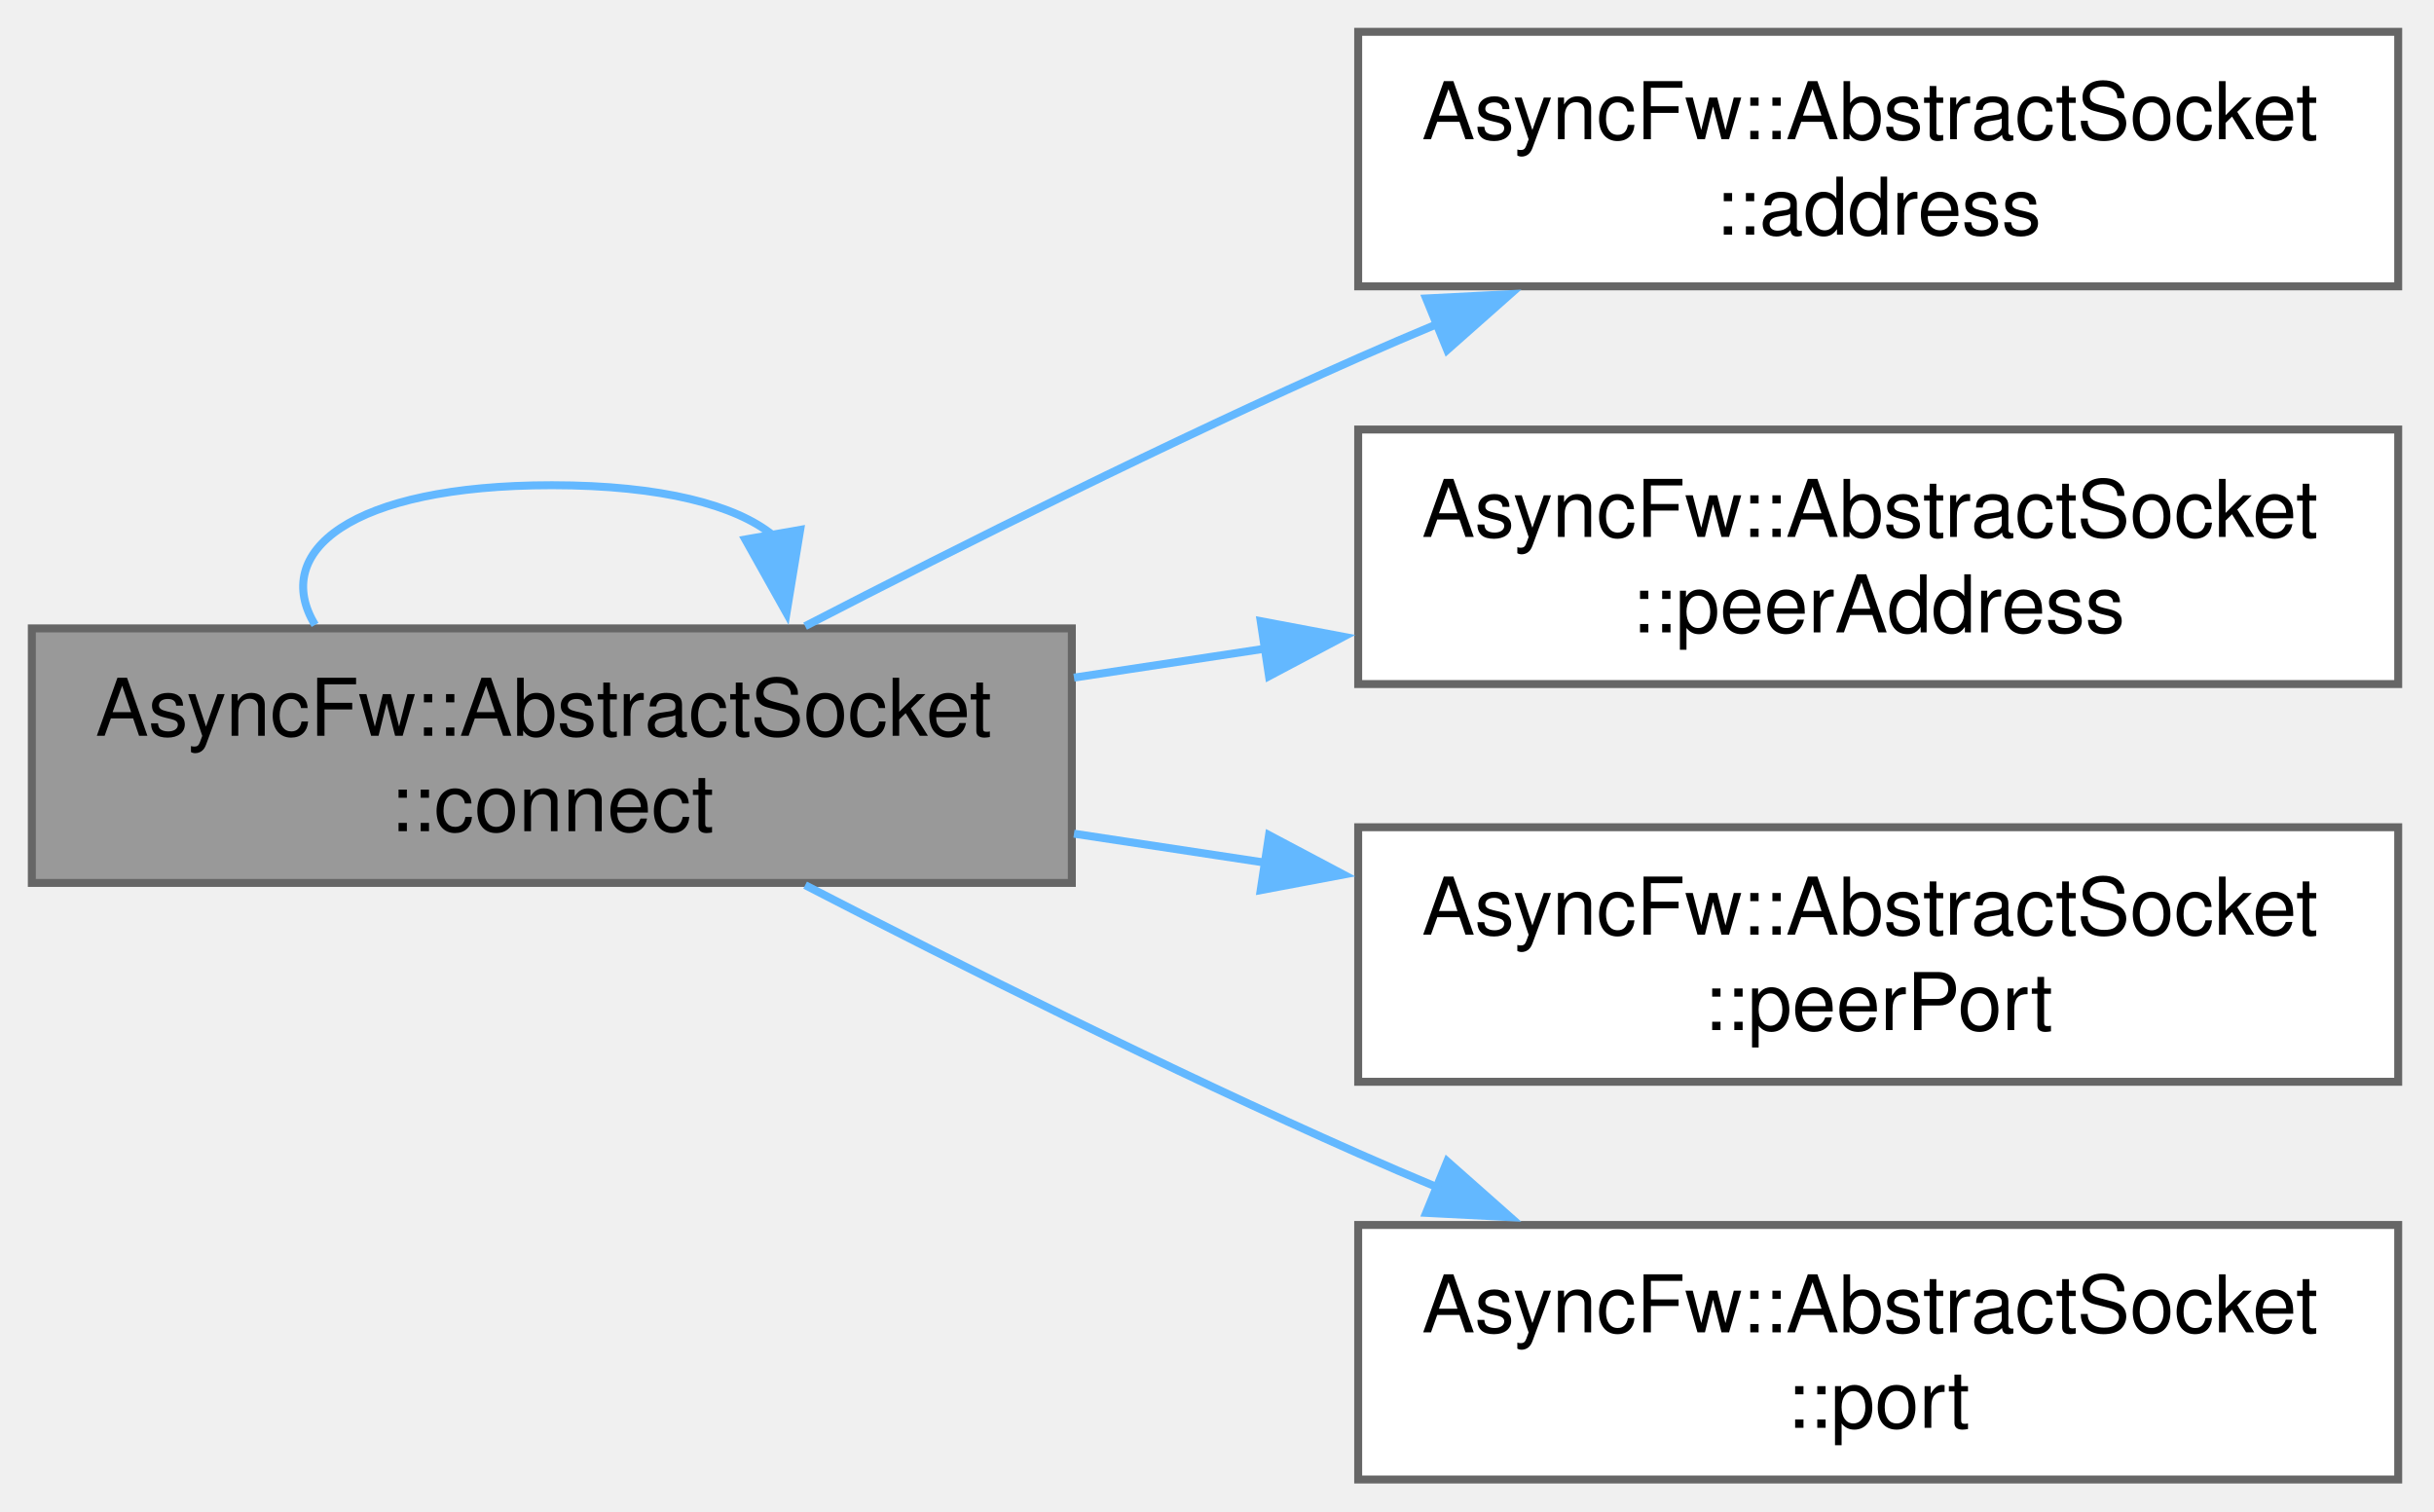
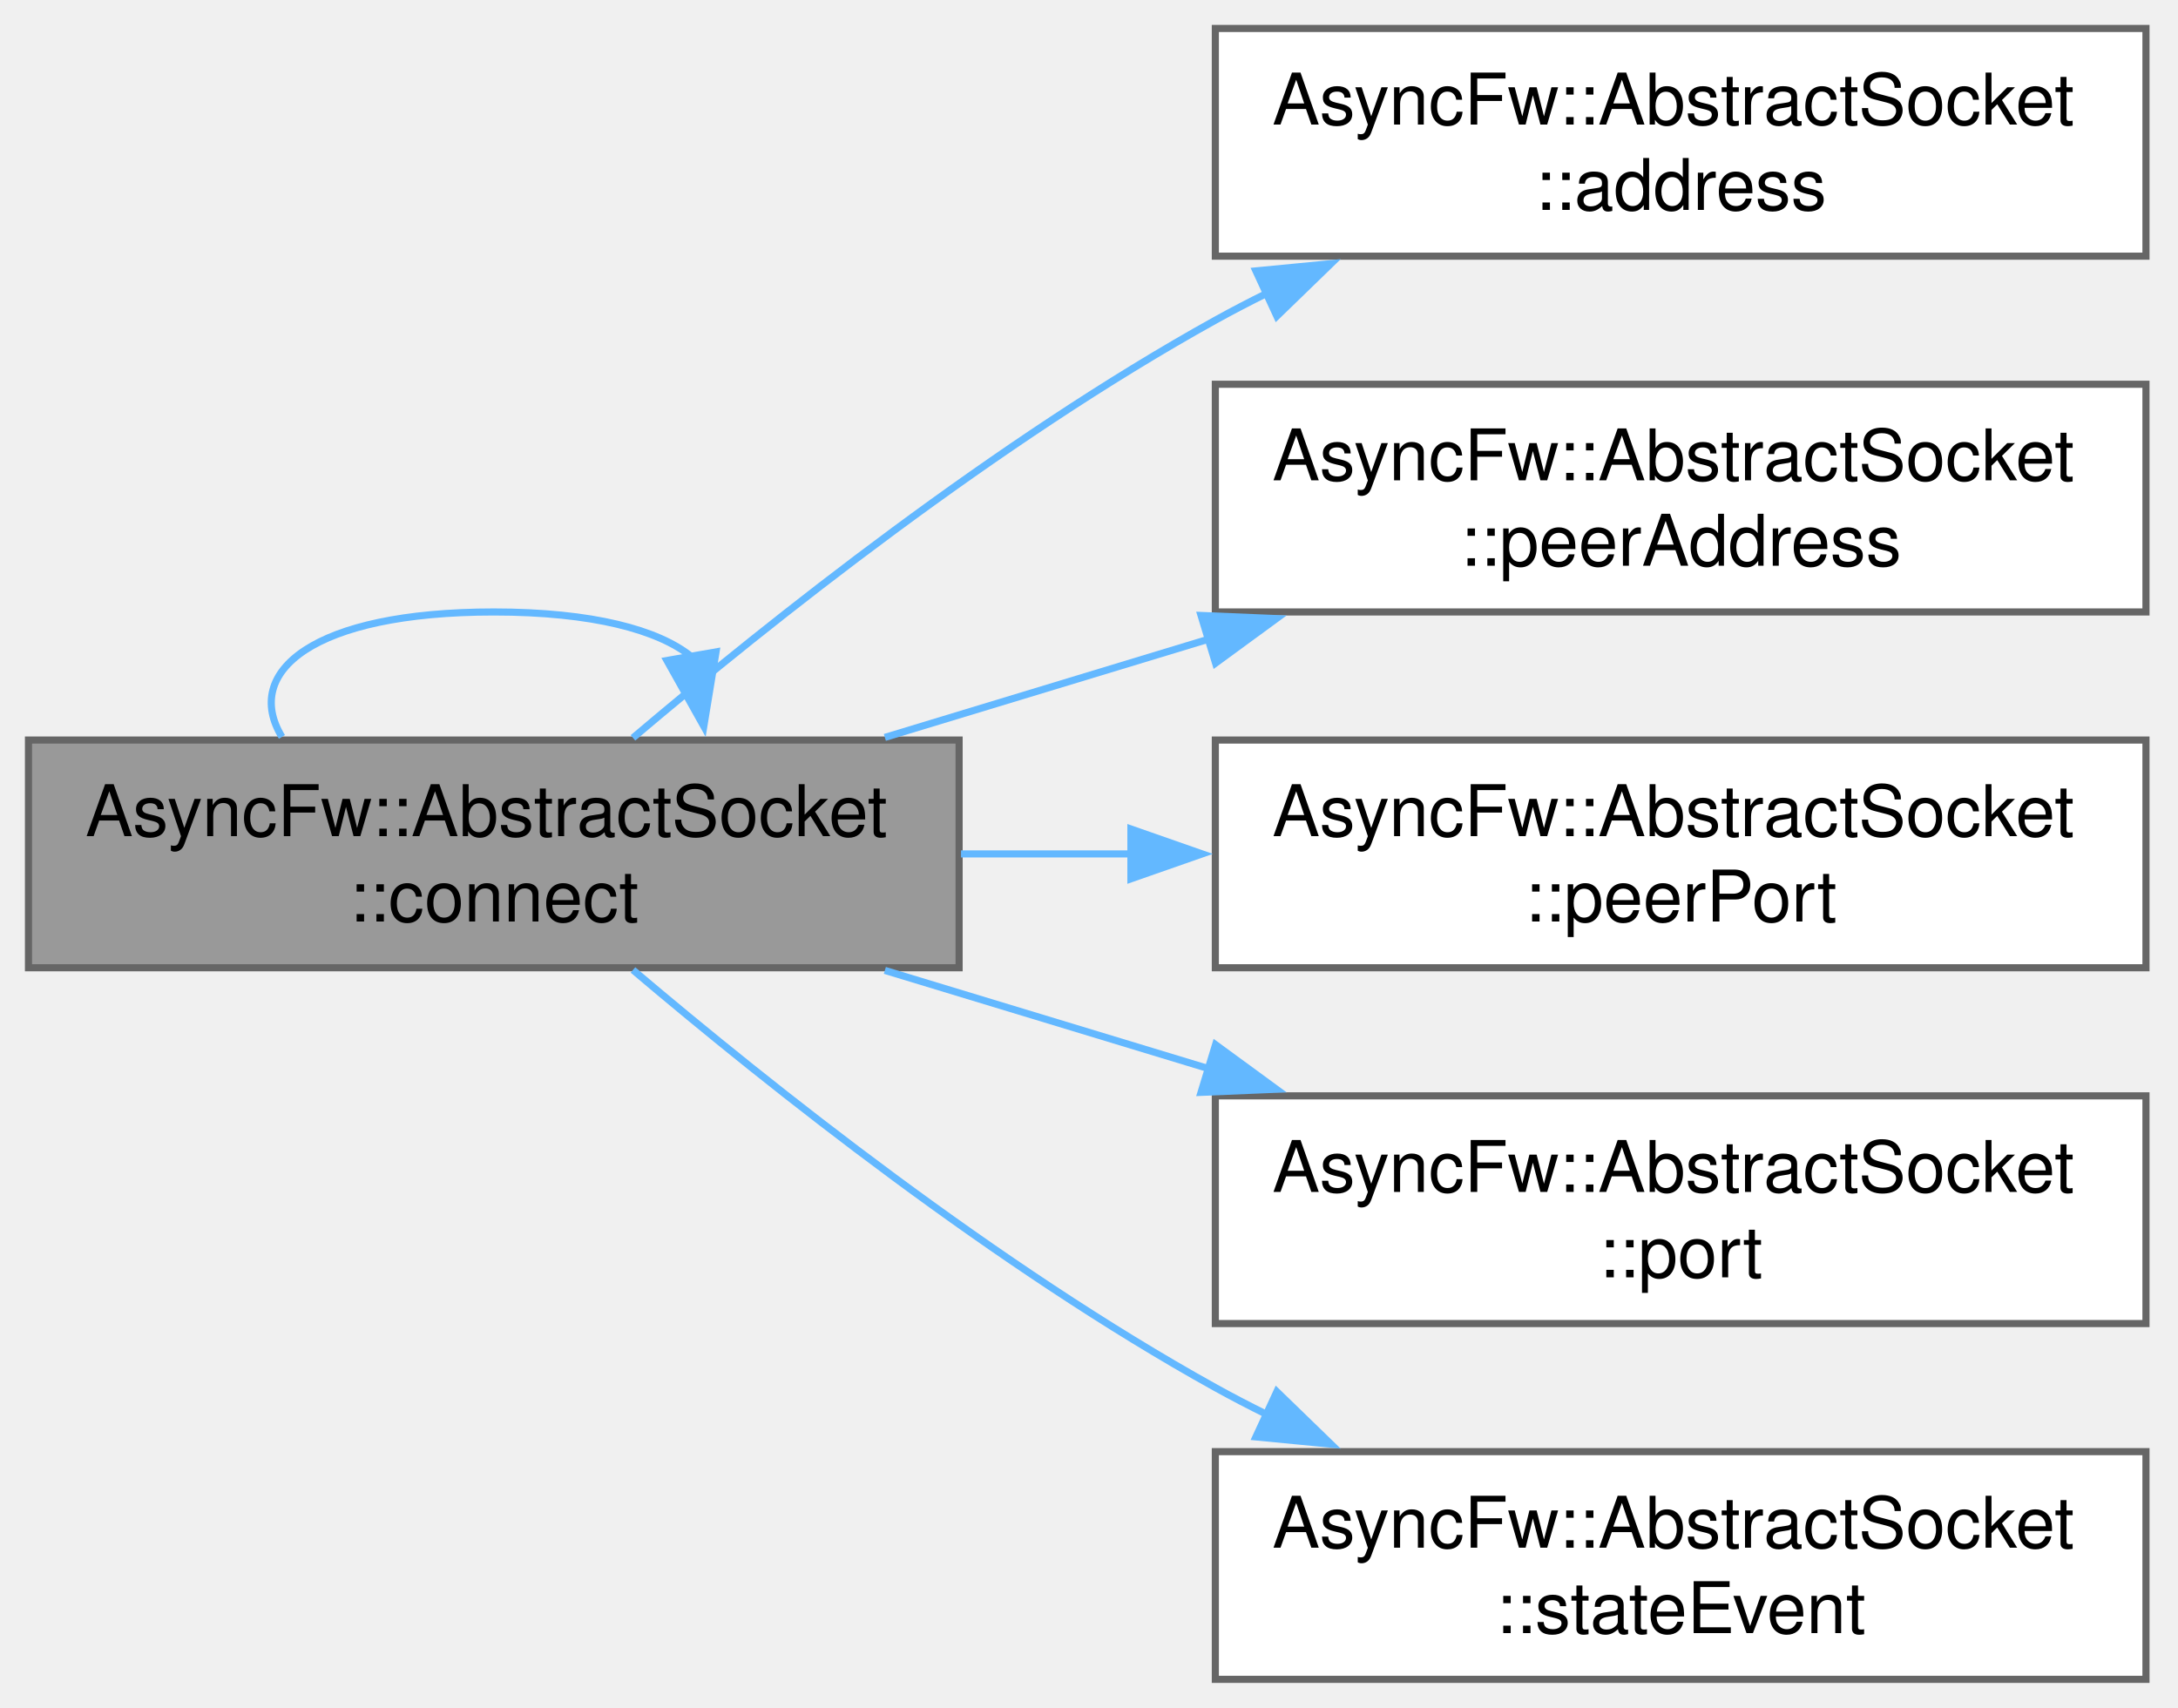
- <svg xmlns="http://www.w3.org/2000/svg" xmlns:xlink="http://www.w3.org/1999/xlink" width="306pt" height="190pt" viewBox="0.00 0.00 306.00 190.00">
-   <g id="graph0" class="graph" transform="scale(1 1) rotate(0) translate(4 186)">
+ <svg xmlns="http://www.w3.org/2000/svg" xmlns:xlink="http://www.w3.org/1999/xlink" width="306pt" height="240pt" viewBox="0.00 0.00 306.00 240.00">
+   <g id="graph0" class="graph" transform="scale(1 1) rotate(0) translate(4 236)">
    <g id="Node000001" class="node">
      <g id="a_Node000001">
        <a xlink:title="Initiates an asynchronous connection to a remote host.">
-           <polygon fill="#999999" stroke="#666666" points="130.75,-107 0,-107 0,-75 130.75,-75 130.75,-107" />
-           <text xml:space="preserve" text-anchor="start" x="8" y="-93.5" font-family="Helvetica,sans-Serif" font-size="10.00">AsyncFw::AbstractSocket</text>
-           <text xml:space="preserve" text-anchor="middle" x="65.38" y="-81.5" font-family="Helvetica,sans-Serif" font-size="10.00">::connect</text>
+           <polygon fill="#999999" stroke="#666666" points="130.75,-132 0,-132 0,-100 130.75,-100 130.75,-132" />
+           <text xml:space="preserve" text-anchor="start" x="8" y="-118.5" font-family="Helvetica,sans-Serif" font-size="10.00">AsyncFw::AbstractSocket</text>
+           <text xml:space="preserve" text-anchor="middle" x="65.38" y="-106.5" font-family="Helvetica,sans-Serif" font-size="10.00">::connect</text>
        </a>
      </g>
    </g>
    <g id="edge2_Node000001_Node000001" class="edge">
      <g id="a_edge2_Node000001_Node000001">
        <a xlink:title=" ">
-           <path fill="none" stroke="#63b8ff" d="M35.61,-107.44C30.05,-116.58 39.97,-125 65.38,-125 79.27,-125 88.53,-122.48 93.16,-118.71" />
-           <polygon fill="#63b8ff" stroke="#63b8ff" points="96.6,-119.39 94.88,-108.93 89.7,-118.18 96.6,-119.39" />
+           <path fill="none" stroke="#63b8ff" d="M35.61,-132.44C30.05,-141.58 39.97,-150 65.38,-150 79.27,-150 88.53,-147.48 93.16,-143.71" />
+           <polygon fill="#63b8ff" stroke="#63b8ff" points="96.6,-144.39 94.88,-133.93 89.7,-143.18 96.6,-144.39" />
        </a>
      </g>
    </g>
    <g id="Node000002" class="node">
      <g id="a_Node000002">
        <a xlink:href="classAsyncFw_1_1AbstractSocket.html#a3dd69e137ca3cf50f90607c17bbdc312" target="_top" xlink:title="Return local address bound to this socket interface.">
-           <polygon fill="white" stroke="#666666" points="297.5,-182 166.75,-182 166.75,-150 297.5,-150 297.5,-182" />
-           <text xml:space="preserve" text-anchor="start" x="174.75" y="-168.5" font-family="Helvetica,sans-Serif" font-size="10.00">AsyncFw::AbstractSocket</text>
-           <text xml:space="preserve" text-anchor="middle" x="232.12" y="-156.5" font-family="Helvetica,sans-Serif" font-size="10.00">::address</text>
+           <polygon fill="white" stroke="#666666" points="297.5,-232 166.75,-232 166.75,-200 297.5,-200 297.5,-232" />
+           <text xml:space="preserve" text-anchor="start" x="174.75" y="-218.5" font-family="Helvetica,sans-Serif" font-size="10.00">AsyncFw::AbstractSocket</text>
+           <text xml:space="preserve" text-anchor="middle" x="232.12" y="-206.5" font-family="Helvetica,sans-Serif" font-size="10.00">::address</text>
        </a>
      </g>
    </g>
    <g id="edge1_Node000001_Node000002" class="edge">
      <g id="a_edge1_Node000001_Node000002">
        <a xlink:title=" ">
-           <path fill="none" stroke="#63b8ff" d="M97.22,-107.28C116.9,-117.44 143.07,-130.53 166.75,-141 170.04,-142.45 173.44,-143.91 176.89,-145.35" />
-           <polygon fill="#63b8ff" stroke="#63b8ff" points="175.29,-148.48 185.87,-149.02 177.94,-142 175.29,-148.48" />
+           <path fill="none" stroke="#63b8ff" d="M84.93,-132.31C104.31,-148.74 136.12,-174.02 166.75,-191 169.09,-192.3 171.52,-193.56 174,-194.79" />
+           <polygon fill="#63b8ff" stroke="#63b8ff" points="172.45,-197.93 183,-198.95 175.39,-191.57 172.45,-197.93" />
        </a>
      </g>
    </g>
    <g id="Node000003" class="node">
      <g id="a_Node000003">
        <a xlink:href="classAsyncFw_1_1AbstractSocket.html#ab05320fcb1c111e06a56587b4abbb639" target="_top" xlink:title="Return remote peer destination IP address string.">
-           <polygon fill="white" stroke="#666666" points="297.5,-132 166.75,-132 166.75,-100 297.5,-100 297.5,-132" />
-           <text xml:space="preserve" text-anchor="start" x="174.75" y="-118.5" font-family="Helvetica,sans-Serif" font-size="10.00">AsyncFw::AbstractSocket</text>
-           <text xml:space="preserve" text-anchor="middle" x="232.12" y="-106.5" font-family="Helvetica,sans-Serif" font-size="10.00">::peerAddress</text>
+           <polygon fill="white" stroke="#666666" points="297.5,-182 166.75,-182 166.75,-150 297.5,-150 297.5,-182" />
+           <text xml:space="preserve" text-anchor="start" x="174.75" y="-168.5" font-family="Helvetica,sans-Serif" font-size="10.00">AsyncFw::AbstractSocket</text>
+           <text xml:space="preserve" text-anchor="middle" x="232.12" y="-156.5" font-family="Helvetica,sans-Serif" font-size="10.00">::peerAddress</text>
        </a>
      </g>
    </g>
    <g id="edge3_Node000001_Node000003" class="edge">
      <g id="a_edge3_Node000001_Node000003">
        <a xlink:title=" ">
-           <path fill="none" stroke="#63b8ff" d="M131.02,-100.81C138.92,-102.01 147.05,-103.24 155.1,-104.46" />
-           <polygon fill="#63b8ff" stroke="#63b8ff" points="154.49,-107.91 164.9,-105.95 155.54,-100.99 154.49,-107.91" />
+           <path fill="none" stroke="#63b8ff" d="M120.32,-132.37C134.89,-136.8 150.82,-141.63 165.94,-146.22" />
+           <polygon fill="#63b8ff" stroke="#63b8ff" points="164.74,-149.51 175.33,-149.07 166.78,-142.81 164.74,-149.51" />
        </a>
      </g>
    </g>
    <g id="Node000004" class="node">
      <g id="a_Node000004">
        <a xlink:href="classAsyncFw_1_1AbstractSocket.html#aa91adbe0ea3297083d63e26531daa266" target="_top" xlink:title="Return local network port bound to this socket interface.">
-           <polygon fill="white" stroke="#666666" points="297.5,-82 166.75,-82 166.75,-50 297.5,-50 297.5,-82" />
-           <text xml:space="preserve" text-anchor="start" x="174.75" y="-68.5" font-family="Helvetica,sans-Serif" font-size="10.00">AsyncFw::AbstractSocket</text>
-           <text xml:space="preserve" text-anchor="middle" x="232.12" y="-56.5" font-family="Helvetica,sans-Serif" font-size="10.00">::peerPort</text>
+           <polygon fill="white" stroke="#666666" points="297.5,-132 166.75,-132 166.75,-100 297.5,-100 297.5,-132" />
+           <text xml:space="preserve" text-anchor="start" x="174.75" y="-118.5" font-family="Helvetica,sans-Serif" font-size="10.00">AsyncFw::AbstractSocket</text>
+           <text xml:space="preserve" text-anchor="middle" x="232.12" y="-106.5" font-family="Helvetica,sans-Serif" font-size="10.00">::peerPort</text>
        </a>
      </g>
    </g>
    <g id="edge4_Node000001_Node000004" class="edge">
      <g id="a_edge4_Node000001_Node000004">
        <a xlink:title=" ">
-           <path fill="none" stroke="#63b8ff" d="M131.02,-81.19C138.92,-79.99 147.05,-78.76 155.1,-77.54" />
-           <polygon fill="#63b8ff" stroke="#63b8ff" points="155.54,-81.01 164.9,-76.05 154.49,-74.09 155.54,-81.01" />
+           <path fill="none" stroke="#63b8ff" d="M131.02,-116C138.92,-116 147.05,-116 155.1,-116" />
+           <polygon fill="#63b8ff" stroke="#63b8ff" points="154.89,-119.5 164.89,-116 154.89,-112.5 154.89,-119.5" />
        </a>
      </g>
    </g>
    <g id="Node000005" class="node">
      <g id="a_Node000005">
        <a xlink:href="classAsyncFw_1_1AbstractSocket.html#aa29d033332c09e341d159b2189c774e9" target="_top" xlink:title="Return local network port bound to this socket interface.">
-           <polygon fill="white" stroke="#666666" points="297.5,-32 166.75,-32 166.75,0 297.5,0 297.5,-32" />
-           <text xml:space="preserve" text-anchor="start" x="174.75" y="-18.5" font-family="Helvetica,sans-Serif" font-size="10.00">AsyncFw::AbstractSocket</text>
-           <text xml:space="preserve" text-anchor="middle" x="232.12" y="-6.5" font-family="Helvetica,sans-Serif" font-size="10.00">::port</text>
+           <polygon fill="white" stroke="#666666" points="297.5,-82 166.75,-82 166.75,-50 297.5,-50 297.5,-82" />
+           <text xml:space="preserve" text-anchor="start" x="174.75" y="-68.5" font-family="Helvetica,sans-Serif" font-size="10.00">AsyncFw::AbstractSocket</text>
+           <text xml:space="preserve" text-anchor="middle" x="232.12" y="-56.5" font-family="Helvetica,sans-Serif" font-size="10.00">::port</text>
        </a>
      </g>
    </g>
    <g id="edge5_Node000001_Node000005" class="edge">
      <g id="a_edge5_Node000001_Node000005">
        <a xlink:title=" ">
-           <path fill="none" stroke="#63b8ff" d="M97.22,-74.72C116.9,-64.56 143.07,-51.47 166.75,-41 170.04,-39.55 173.44,-38.09 176.89,-36.65" />
-           <polygon fill="#63b8ff" stroke="#63b8ff" points="177.94,-40 185.87,-32.98 175.29,-33.52 177.94,-40" />
+           <path fill="none" stroke="#63b8ff" d="M120.32,-99.63C134.89,-95.2 150.82,-90.37 165.94,-85.78" />
+           <polygon fill="#63b8ff" stroke="#63b8ff" points="166.78,-89.19 175.33,-82.93 164.74,-82.49 166.78,-89.19" />
+         </a>
+       </g>
+     </g>
+     <g id="Node000006" class="node">
+       <g id="a_Node000006">
+         <a xlink:href="classAsyncFw_1_1AbstractSocket.html#a5db12267a6d2241e81f570463f2d7ef5" target="_top" xlink:title="Called when the connection state changes.">
+           <polygon fill="white" stroke="#666666" points="297.5,-32 166.75,-32 166.75,0 297.5,0 297.5,-32" />
+           <text xml:space="preserve" text-anchor="start" x="174.75" y="-18.5" font-family="Helvetica,sans-Serif" font-size="10.00">AsyncFw::AbstractSocket</text>
+           <text xml:space="preserve" text-anchor="middle" x="232.12" y="-6.5" font-family="Helvetica,sans-Serif" font-size="10.00">::stateEvent</text>
+         </a>
+       </g>
+     </g>
+     <g id="edge6_Node000001_Node000006" class="edge">
+       <g id="a_edge6_Node000001_Node000006">
+         <a xlink:title=" ">
+           <path fill="none" stroke="#63b8ff" d="M84.93,-99.69C104.31,-83.26 136.12,-57.98 166.75,-41 169.09,-39.7 171.52,-38.44 174,-37.21" />
+           <polygon fill="#63b8ff" stroke="#63b8ff" points="175.39,-40.43 183,-33.05 172.45,-34.07 175.39,-40.43" />
        </a>
      </g>
    </g>
  </g>
</svg>
